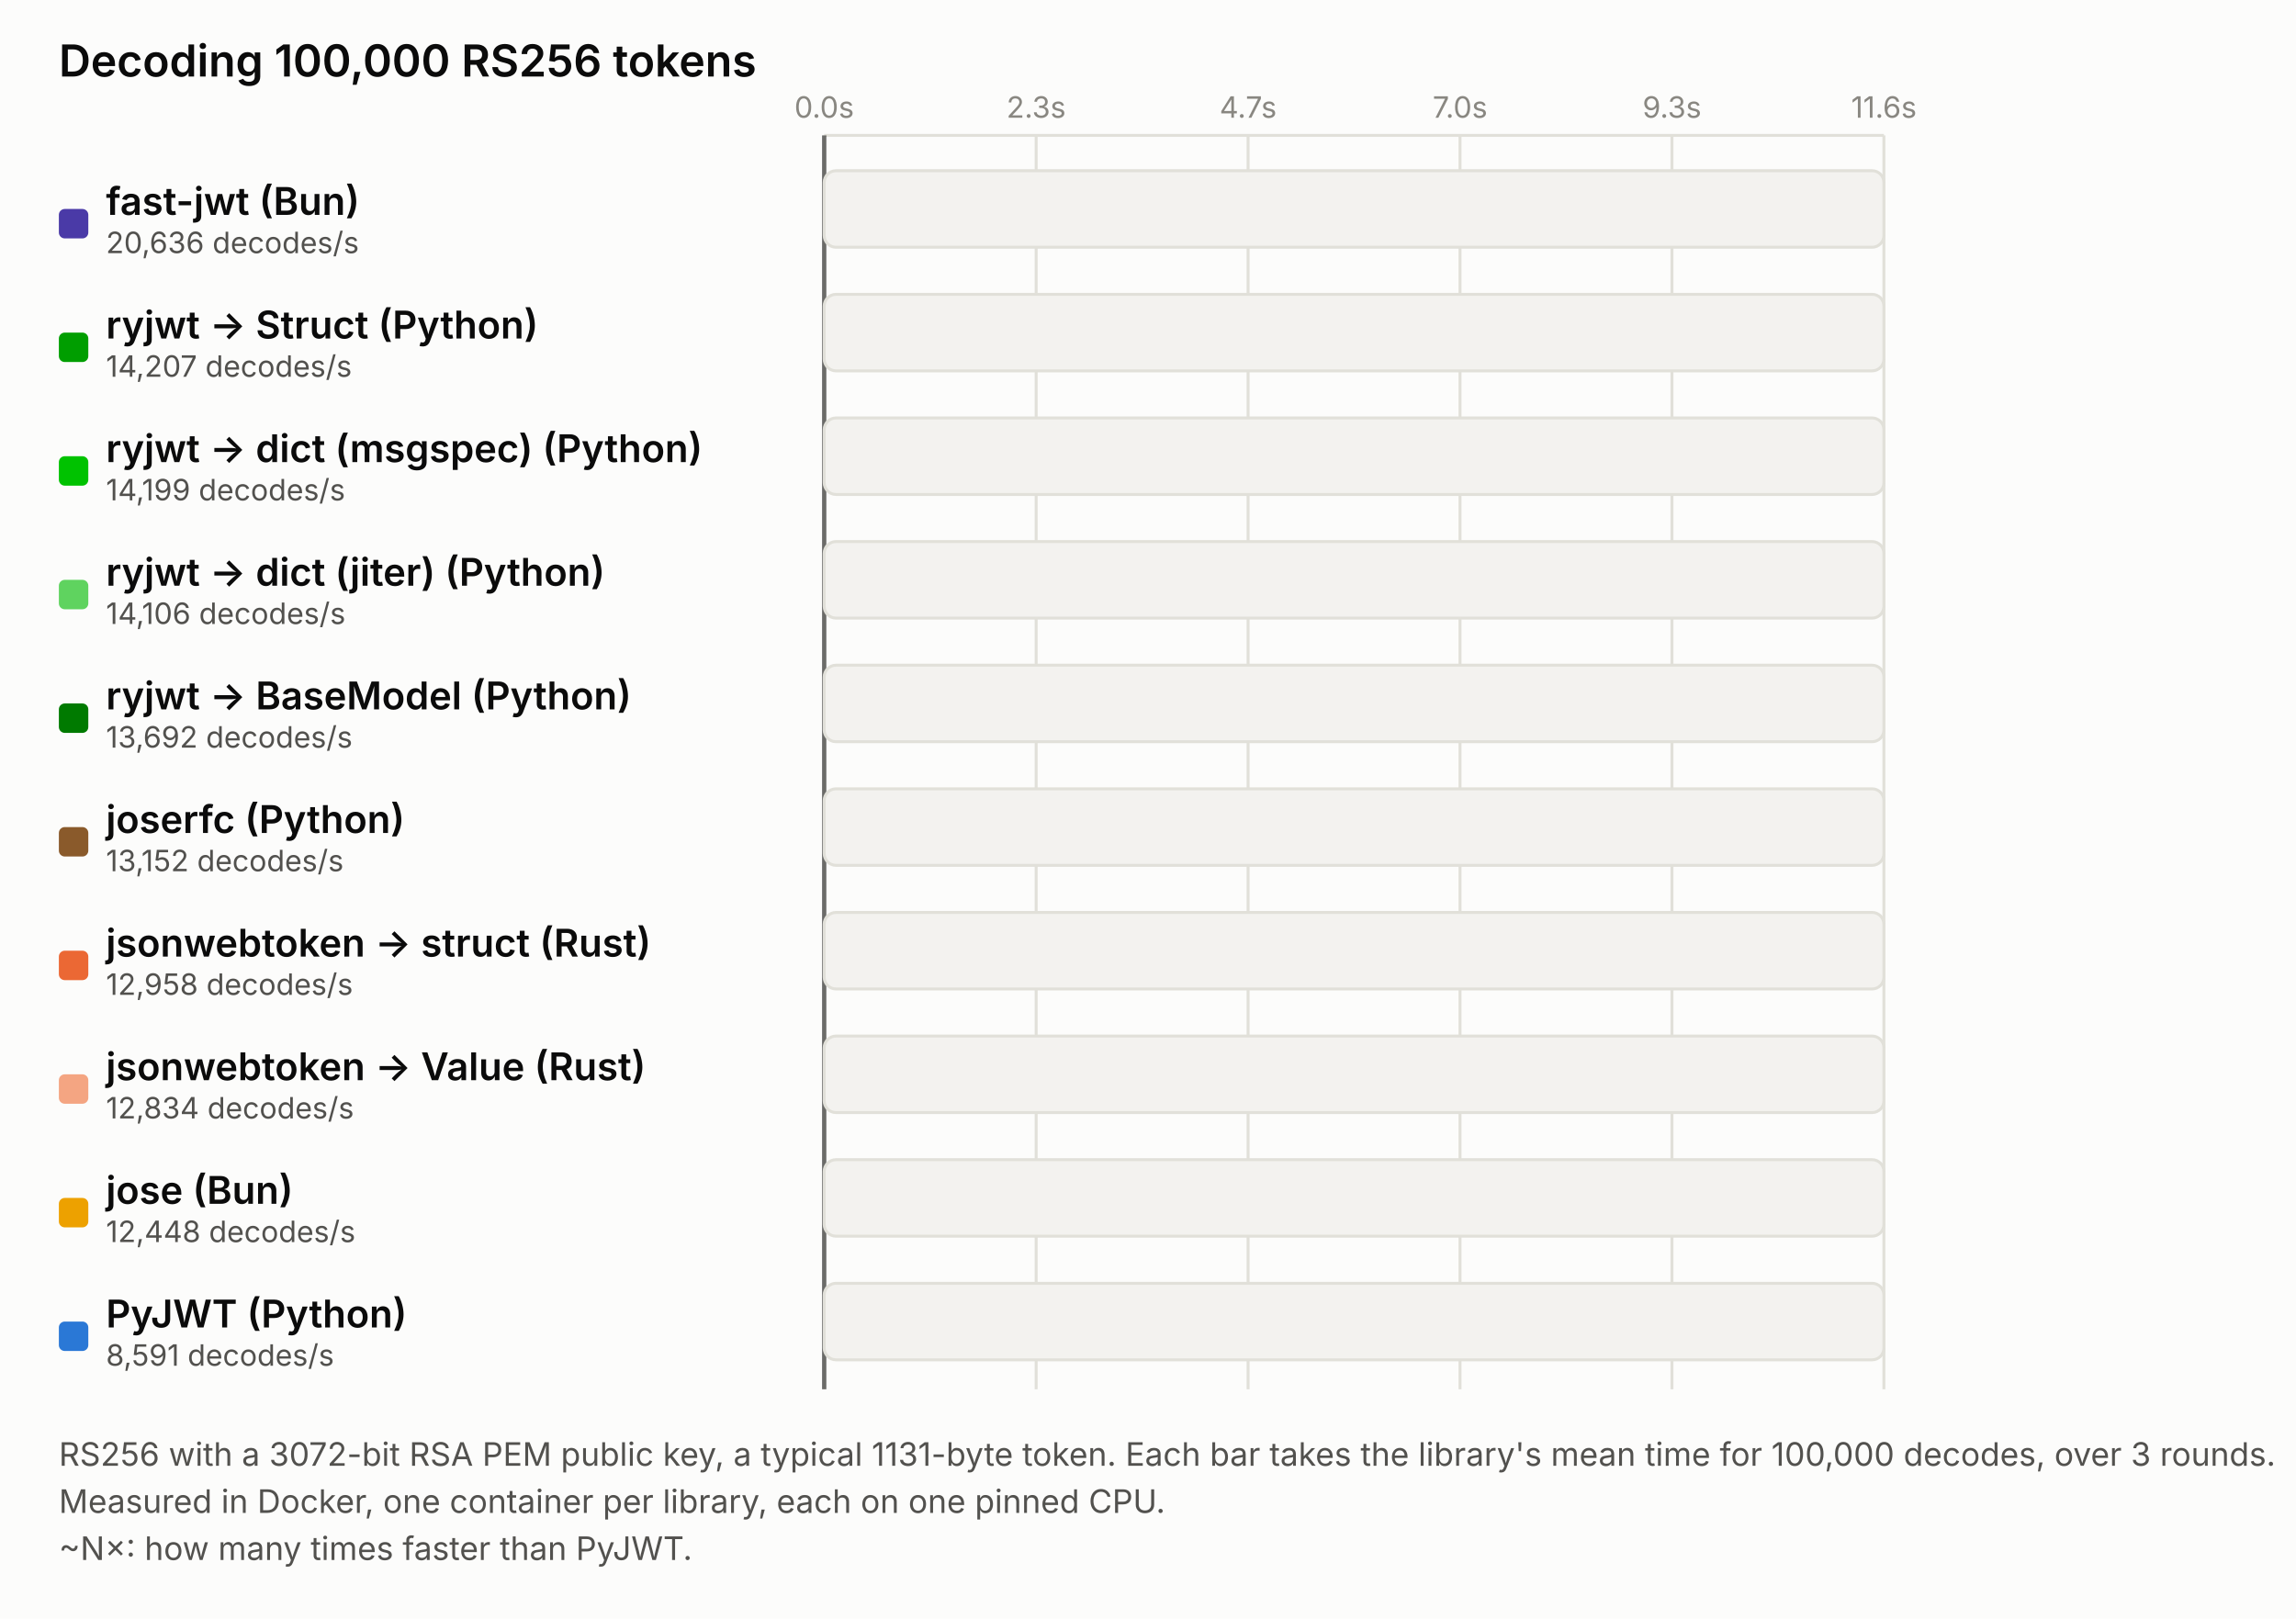
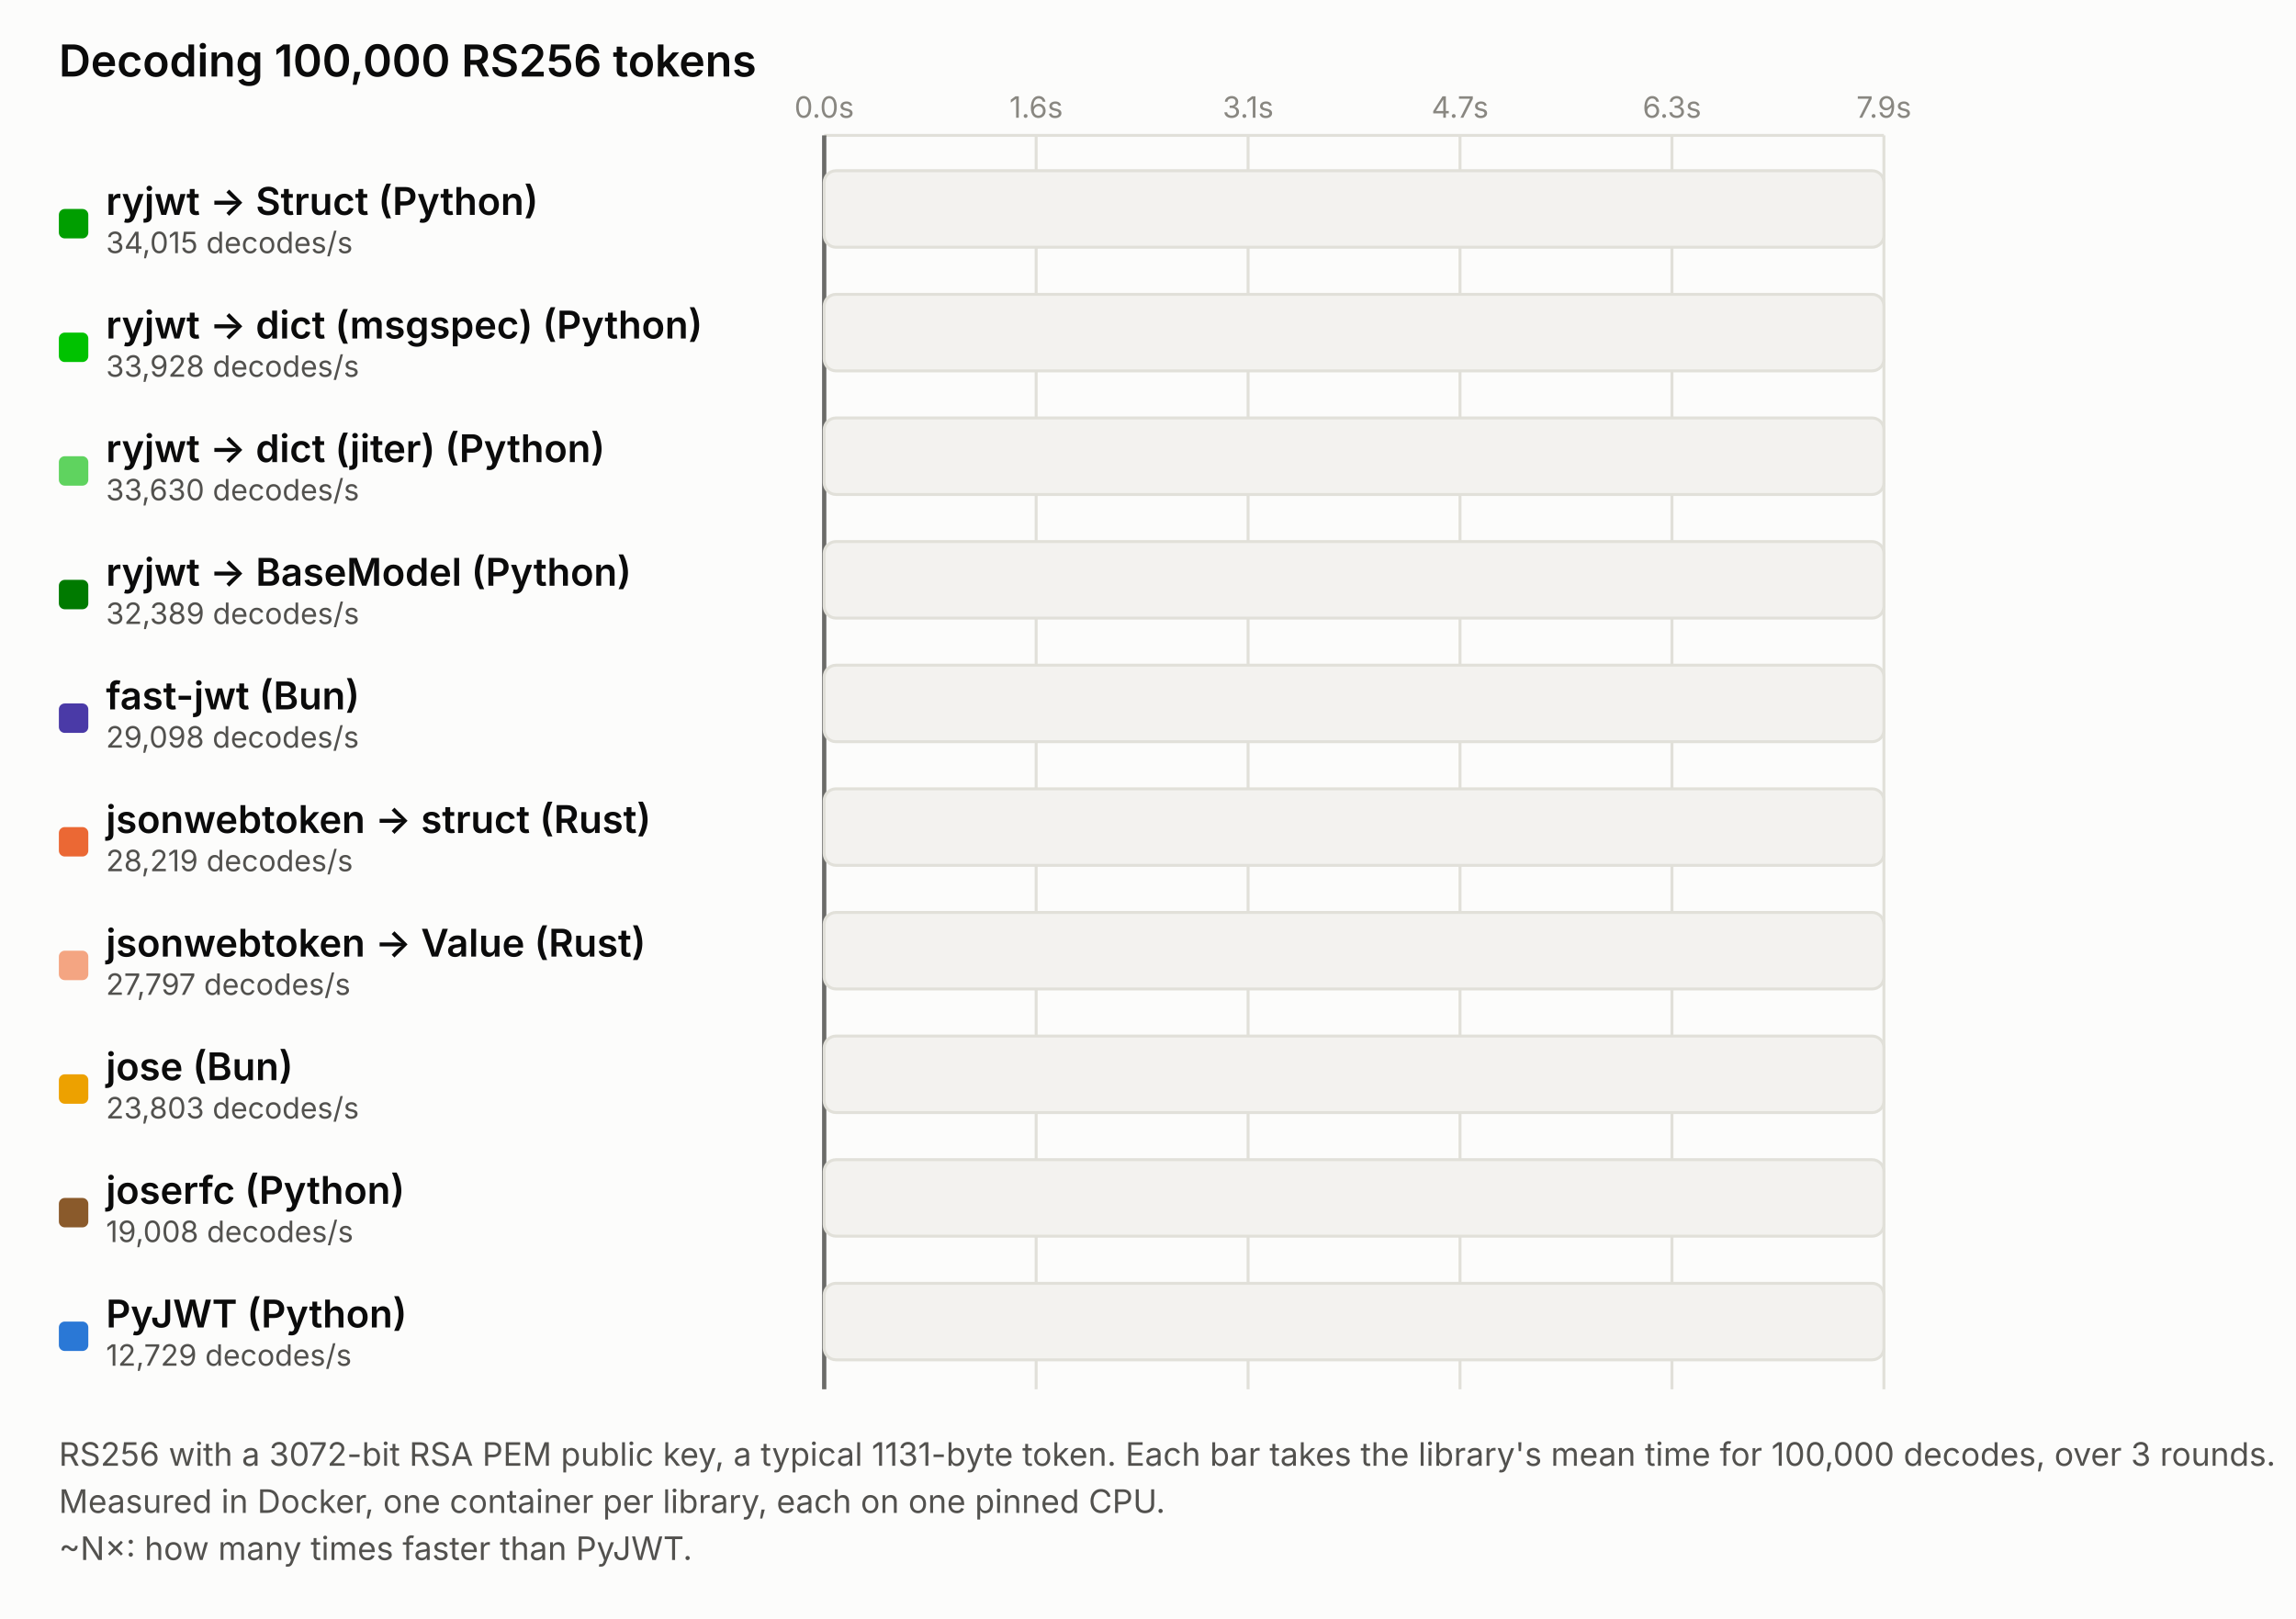
<svg xmlns="http://www.w3.org/2000/svg" width="780" height="550" viewBox="0 0 780 550">
  <style>
    text { font-family: system-ui, -apple-system, "Segoe UI", sans-serif; }
    .title { font-size: 15px; fill: #0b0b0b; font-weight: 600; }
    .tick { font-size: 10px; fill: #898781; }
    .name { font-size: 13px; fill: #0b0b0b; font-weight: 600; }
    .rate { font-size: 10px; fill: #52514e; }
    .caption { font-size: 11px; fill: #52514e; }
    .badge { font-size: 12px; font-weight: 700; }
    .speedup { font-size: 11px; font-weight: 600; fill: #52514e; }
    .track { fill: #f3f2ef; stroke: #e1e0d9; }
    .grid { stroke: #e1e0d9; stroke-width: 1; }
    .playhead { stroke: #0b0b0b; stroke-width: 1.5; opacity: 0.55; }

-     /* One 14.641s loop: the race runs for the first 79.509%
-        (11.641s, the slowest library's time), then every bar holds
+     /* One 10.856s loop: the race runs for the first 72.366%
+        (7.856s, the slowest library's time), then every bar holds
       for 3s, so the finish times can be read, before it restarts. */
-     #playhead { animation: playhead 14.641s linear infinite; }
-     #bar-fast-jwt { animation: fill-fast-jwt 14.641s linear infinite; }
-     #badge-fast-jwt { animation: show-fast-jwt 14.641s step-end infinite; }
-     @keyframes fill-fast-jwt { 0% { width: 0; } 33.099% { width: 360px; } 100% { width: 360px; } }
-     @keyframes show-fast-jwt { 0% { opacity: 0; } 33.099% { opacity: 1; } 100% { opacity: 1; } }
-     #bar-ryjwt-msgspec { animation: fill-ryjwt-msgspec 14.641s linear infinite; }
-     #badge-ryjwt-msgspec { animation: show-ryjwt-msgspec 14.641s step-end infinite; }
-     @keyframes fill-ryjwt-msgspec { 0% { width: 0; } 48.076% { width: 360px; } 100% { width: 360px; } }
-     @keyframes show-ryjwt-msgspec { 0% { opacity: 0; } 48.076% { opacity: 1; } 100% { opacity: 1; } }
-     #bar-ryjwt { animation: fill-ryjwt 14.641s linear infinite; }
-     #badge-ryjwt { animation: show-ryjwt 14.641s step-end infinite; }
-     @keyframes fill-ryjwt { 0% { width: 0; } 48.104% { width: 360px; } 100% { width: 360px; } }
-     @keyframes show-ryjwt { 0% { opacity: 0; } 48.104% { opacity: 1; } 100% { opacity: 1; } }
-     #bar-ryjwt-jiter { animation: fill-ryjwt-jiter 14.641s linear infinite; }
-     #badge-ryjwt-jiter { animation: show-ryjwt-jiter 14.641s step-end infinite; }
-     @keyframes fill-ryjwt-jiter { 0% { width: 0; } 48.423% { width: 360px; } 100% { width: 360px; } }
-     @keyframes show-ryjwt-jiter { 0% { opacity: 0; } 48.423% { opacity: 1; } 100% { opacity: 1; } }
-     #bar-ryjwt-pydantic { animation: fill-ryjwt-pydantic 14.641s linear infinite; }
-     #badge-ryjwt-pydantic { animation: show-ryjwt-pydantic 14.641s step-end infinite; }
-     @keyframes fill-ryjwt-pydantic { 0% { width: 0; } 49.885% { width: 360px; } 100% { width: 360px; } }
-     @keyframes show-ryjwt-pydantic { 0% { opacity: 0; } 49.885% { opacity: 1; } 100% { opacity: 1; } }
-     #bar-joserfc { animation: fill-joserfc 14.641s linear infinite; }
-     #badge-joserfc { animation: show-joserfc 14.641s step-end infinite; }
-     @keyframes fill-joserfc { 0% { width: 0; } 51.935% { width: 360px; } 100% { width: 360px; } }
-     @keyframes show-joserfc { 0% { opacity: 0; } 51.935% { opacity: 1; } 100% { opacity: 1; } }
-     #bar-jsonwebtoken-struct { animation: fill-jsonwebtoken-struct 14.641s linear infinite; }
-     #badge-jsonwebtoken-struct { animation: show-jsonwebtoken-struct 14.641s step-end infinite; }
-     @keyframes fill-jsonwebtoken-struct { 0% { width: 0; } 52.713% { width: 360px; } 100% { width: 360px; } }
-     @keyframes show-jsonwebtoken-struct { 0% { opacity: 0; } 52.713% { opacity: 1; } 100% { opacity: 1; } }
-     #bar-jsonwebtoken { animation: fill-jsonwebtoken 14.641s linear infinite; }
-     #badge-jsonwebtoken { animation: show-jsonwebtoken 14.641s step-end infinite; }
-     @keyframes fill-jsonwebtoken { 0% { width: 0; } 53.223% { width: 360px; } 100% { width: 360px; } }
-     @keyframes show-jsonwebtoken { 0% { opacity: 0; } 53.223% { opacity: 1; } 100% { opacity: 1; } }
-     #bar-jose { animation: fill-jose 14.641s linear infinite; }
-     #badge-jose { animation: show-jose 14.641s step-end infinite; }
-     @keyframes fill-jose { 0% { width: 0; } 54.872% { width: 360px; } 100% { width: 360px; } }
-     @keyframes show-jose { 0% { opacity: 0; } 54.872% { opacity: 1; } 100% { opacity: 1; } }
-     #bar-pyjwt { animation: fill-pyjwt 14.641s linear infinite; }
-     #badge-pyjwt { animation: show-pyjwt 14.641s step-end infinite; }
-     @keyframes fill-pyjwt { 0% { width: 0; } 79.509% { width: 360px; } 100% { width: 360px; } }
-     @keyframes show-pyjwt { 0% { opacity: 0; } 79.509% { opacity: 1; } 100% { opacity: 1; } }
+     #playhead { animation: playhead 10.856s linear infinite; }
+     #bar-ryjwt-msgspec { animation: fill-ryjwt-msgspec 10.856s linear infinite; }
+     #badge-ryjwt-msgspec { animation: show-ryjwt-msgspec 10.856s step-end infinite; }
+     @keyframes fill-ryjwt-msgspec { 0% { width: 0; } 27.079% { width: 360px; } 100% { width: 360px; } }
+     @keyframes show-ryjwt-msgspec { 0% { opacity: 0; } 27.079% { opacity: 1; } 100% { opacity: 1; } }
+     #bar-ryjwt { animation: fill-ryjwt 10.856s linear infinite; }
+     #badge-ryjwt { animation: show-ryjwt 10.856s step-end infinite; }
+     @keyframes fill-ryjwt { 0% { width: 0; } 27.150% { width: 360px; } 100% { width: 360px; } }
+     @keyframes show-ryjwt { 0% { opacity: 0; } 27.150% { opacity: 1; } 100% { opacity: 1; } }
+     #bar-ryjwt-jiter { animation: fill-ryjwt-jiter 10.856s linear infinite; }
+     #badge-ryjwt-jiter { animation: show-ryjwt-jiter 10.856s step-end infinite; }
+     @keyframes fill-ryjwt-jiter { 0% { width: 0; } 27.390% { width: 360px; } 100% { width: 360px; } }
+     @keyframes show-ryjwt-jiter { 0% { opacity: 0; } 27.390% { opacity: 1; } 100% { opacity: 1; } }
+     #bar-ryjwt-pydantic { animation: fill-ryjwt-pydantic 10.856s linear infinite; }
+     #badge-ryjwt-pydantic { animation: show-ryjwt-pydantic 10.856s step-end infinite; }
+     @keyframes fill-ryjwt-pydantic { 0% { width: 0; } 28.439% { width: 360px; } 100% { width: 360px; } }
+     @keyframes show-ryjwt-pydantic { 0% { opacity: 0; } 28.439% { opacity: 1; } 100% { opacity: 1; } }
+     #bar-fast-jwt { animation: fill-fast-jwt 10.856s linear infinite; }
+     #badge-fast-jwt { animation: show-fast-jwt 10.856s step-end infinite; }
+     @keyframes fill-fast-jwt { 0% { width: 0; } 31.656% { width: 360px; } 100% { width: 360px; } }
+     @keyframes show-fast-jwt { 0% { opacity: 0; } 31.656% { opacity: 1; } 100% { opacity: 1; } }
+     #bar-jsonwebtoken-struct { animation: fill-jsonwebtoken-struct 10.856s linear infinite; }
+     #badge-jsonwebtoken-struct { animation: show-jsonwebtoken-struct 10.856s step-end infinite; }
+     @keyframes fill-jsonwebtoken-struct { 0% { width: 0; } 32.642% { width: 360px; } 100% { width: 360px; } }
+     @keyframes show-jsonwebtoken-struct { 0% { opacity: 0; } 32.642% { opacity: 1; } 100% { opacity: 1; } }
+     #bar-jsonwebtoken { animation: fill-jsonwebtoken 10.856s linear infinite; }
+     #badge-jsonwebtoken { animation: show-jsonwebtoken 10.856s step-end infinite; }
+     @keyframes fill-jsonwebtoken { 0% { width: 0; } 33.137% { width: 360px; } 100% { width: 360px; } }
+     @keyframes show-jsonwebtoken { 0% { opacity: 0; } 33.137% { opacity: 1; } 100% { opacity: 1; } }
+     #bar-jose { animation: fill-jose 10.856s linear infinite; }
+     #badge-jose { animation: show-jose 10.856s step-end infinite; }
+     @keyframes fill-jose { 0% { width: 0; } 38.697% { width: 360px; } 100% { width: 360px; } }
+     @keyframes show-jose { 0% { opacity: 0; } 38.697% { opacity: 1; } 100% { opacity: 1; } }
+     #bar-joserfc { animation: fill-joserfc 10.856s linear infinite; }
+     #badge-joserfc { animation: show-joserfc 10.856s step-end infinite; }
+     @keyframes fill-joserfc { 0% { width: 0; } 48.459% { width: 360px; } 100% { width: 360px; } }
+     @keyframes show-joserfc { 0% { opacity: 0; } 48.459% { opacity: 1; } 100% { opacity: 1; } }
+     #bar-pyjwt { animation: fill-pyjwt 10.856s linear infinite; }
+     #badge-pyjwt { animation: show-pyjwt 10.856s step-end infinite; }
+     @keyframes fill-pyjwt { 0% { width: 0; } 72.366% { width: 360px; } 100% { width: 360px; } }
+     @keyframes show-pyjwt { 0% { opacity: 0; } 72.366% { opacity: 1; } 100% { opacity: 1; } }
    @keyframes playhead {
      0% { transform: translateX(0); }
-       79.509% { transform: translateX(360px); }
+       72.366% { transform: translateX(360px); }
      100% { transform: translateX(360px); }
    }
  </style>
  <rect width="780" height="550" fill="#fcfcfb" />
  <text x="20" y="26" class="title">Decoding 100,000 RS256 tokens</text>
  <g>
    <line x1="280" y1="46" x2="640" y2="46" class="grid" />
    <line x1="280.0" y1="46" x2="280.0" y2="472" class="grid" />
    <text x="280.0" y="40" class="tick" text-anchor="middle">0.0s</text>
    <line x1="352.0" y1="46" x2="352.0" y2="472" class="grid" />
-     <text x="352.0" y="40" class="tick" text-anchor="middle">2.3s</text>
+     <text x="352.0" y="40" class="tick" text-anchor="middle">1.6s</text>
    <line x1="424.0" y1="46" x2="424.0" y2="472" class="grid" />
-     <text x="424.0" y="40" class="tick" text-anchor="middle">4.7s</text>
+     <text x="424.0" y="40" class="tick" text-anchor="middle">3.1s</text>
    <line x1="496.0" y1="46" x2="496.0" y2="472" class="grid" />
-     <text x="496.0" y="40" class="tick" text-anchor="middle">7.0s</text>
+     <text x="496.0" y="40" class="tick" text-anchor="middle">4.7s</text>
    <line x1="568.0" y1="46" x2="568.0" y2="472" class="grid" />
-     <text x="568.0" y="40" class="tick" text-anchor="middle">9.3s</text>
+     <text x="568.0" y="40" class="tick" text-anchor="middle">6.3s</text>
    <line x1="640.0" y1="46" x2="640.0" y2="472" class="grid" />
-     <text x="640.0" y="40" class="tick" text-anchor="middle">11.6s</text>
+     <text x="640.0" y="40" class="tick" text-anchor="middle">7.9s</text>
    <g id="playhead">
      <line x1="280" y1="46" x2="280" y2="472" class="playhead" />
    </g>
  </g>
  <g>
    <rect x="280" y="58" width="360" height="26" rx="4" class="track" />
-     <rect id="bar-fast-jwt" x="280" y="58" width="0" height="26" rx="4" fill="#4a3aa7" />
-     <rect x="20" y="71.0" width="10" height="10" rx="2" fill="#4a3aa7" />
-     <text x="36" y="73.0" class="name">fast-jwt (Bun)</text>
-     <text x="36" y="86.0" class="rate">20,636 decodes/s</text>
-     <g id="badge-fast-jwt" opacity="0">
-       <text x="650" y="80.0" class="badge" fill="#4a3aa7">✓ 4.85s <tspan class="speedup">~2.4×</tspan>
+     <rect id="bar-ryjwt-msgspec" x="280" y="58" width="0" height="26" rx="4" fill="#009e00" />
+     <rect x="20" y="71.0" width="10" height="10" rx="2" fill="#009e00" />
+     <text x="36" y="73.0" class="name">ryjwt → Struct (Python)</text>
+     <text x="36" y="86.0" class="rate">34,015 decodes/s</text>
+     <g id="badge-ryjwt-msgspec" opacity="0">
+       <text x="650" y="80.0" class="badge" fill="#009e00">✓ 2.94s <tspan class="speedup">~2.7×</tspan>
      </text>
    </g>
  </g>
  <g>
    <rect x="280" y="100" width="360" height="26" rx="4" class="track" />
-     <rect id="bar-ryjwt-msgspec" x="280" y="100" width="0" height="26" rx="4" fill="#009e00" />
-     <rect x="20" y="113.0" width="10" height="10" rx="2" fill="#009e00" />
-     <text x="36" y="115.0" class="name">ryjwt → Struct (Python)</text>
-     <text x="36" y="128.0" class="rate">14,207 decodes/s</text>
-     <g id="badge-ryjwt-msgspec" opacity="0">
-       <text x="650" y="122.0" class="badge" fill="#009e00">✓ 7.04s <tspan class="speedup">~1.7×</tspan>
+     <rect id="bar-ryjwt" x="280" y="100" width="0" height="26" rx="4" fill="#00c200" />
+     <rect x="20" y="113.0" width="10" height="10" rx="2" fill="#00c200" />
+     <text x="36" y="115.0" class="name">ryjwt → dict (msgspec) (Python)</text>
+     <text x="36" y="128.0" class="rate">33,928 decodes/s</text>
+     <g id="badge-ryjwt" opacity="0">
+       <text x="650" y="122.0" class="badge" fill="#00c200">✓ 2.95s <tspan class="speedup">~2.7×</tspan>
      </text>
    </g>
  </g>
  <g>
    <rect x="280" y="142" width="360" height="26" rx="4" class="track" />
-     <rect id="bar-ryjwt" x="280" y="142" width="0" height="26" rx="4" fill="#00c200" />
-     <rect x="20" y="155.0" width="10" height="10" rx="2" fill="#00c200" />
-     <text x="36" y="157.0" class="name">ryjwt → dict (msgspec) (Python)</text>
-     <text x="36" y="170.0" class="rate">14,199 decodes/s</text>
-     <g id="badge-ryjwt" opacity="0">
-       <text x="650" y="164.0" class="badge" fill="#00c200">✓ 7.04s <tspan class="speedup">~1.7×</tspan>
+     <rect id="bar-ryjwt-jiter" x="280" y="142" width="0" height="26" rx="4" fill="#5fd35f" />
+     <rect x="20" y="155.0" width="10" height="10" rx="2" fill="#5fd35f" />
+     <text x="36" y="157.0" class="name">ryjwt → dict (jiter) (Python)</text>
+     <text x="36" y="170.0" class="rate">33,630 decodes/s</text>
+     <g id="badge-ryjwt-jiter" opacity="0">
+       <text x="650" y="164.0" class="badge" fill="#5fd35f">✓ 2.97s <tspan class="speedup">~2.6×</tspan>
      </text>
    </g>
  </g>
  <g>
    <rect x="280" y="184" width="360" height="26" rx="4" class="track" />
-     <rect id="bar-ryjwt-jiter" x="280" y="184" width="0" height="26" rx="4" fill="#5fd35f" />
-     <rect x="20" y="197.0" width="10" height="10" rx="2" fill="#5fd35f" />
-     <text x="36" y="199.0" class="name">ryjwt → dict (jiter) (Python)</text>
-     <text x="36" y="212.0" class="rate">14,106 decodes/s</text>
-     <g id="badge-ryjwt-jiter" opacity="0">
-       <text x="650" y="206.0" class="badge" fill="#5fd35f">✓ 7.09s <tspan class="speedup">~1.6×</tspan>
+     <rect id="bar-ryjwt-pydantic" x="280" y="184" width="0" height="26" rx="4" fill="#007a00" />
+     <rect x="20" y="197.0" width="10" height="10" rx="2" fill="#007a00" />
+     <text x="36" y="199.0" class="name">ryjwt → BaseModel (Python)</text>
+     <text x="36" y="212.0" class="rate">32,389 decodes/s</text>
+     <g id="badge-ryjwt-pydantic" opacity="0">
+       <text x="650" y="206.0" class="badge" fill="#007a00">✓ 3.09s <tspan class="speedup">~2.5×</tspan>
      </text>
    </g>
  </g>
  <g>
    <rect x="280" y="226" width="360" height="26" rx="4" class="track" />
-     <rect id="bar-ryjwt-pydantic" x="280" y="226" width="0" height="26" rx="4" fill="#007a00" />
-     <rect x="20" y="239.0" width="10" height="10" rx="2" fill="#007a00" />
-     <text x="36" y="241.0" class="name">ryjwt → BaseModel (Python)</text>
-     <text x="36" y="254.0" class="rate">13,692 decodes/s</text>
-     <g id="badge-ryjwt-pydantic" opacity="0">
-       <text x="650" y="248.0" class="badge" fill="#007a00">✓ 7.30s <tspan class="speedup">~1.6×</tspan>
+     <rect id="bar-fast-jwt" x="280" y="226" width="0" height="26" rx="4" fill="#4a3aa7" />
+     <rect x="20" y="239.0" width="10" height="10" rx="2" fill="#4a3aa7" />
+     <text x="36" y="241.0" class="name">fast-jwt (Bun)</text>
+     <text x="36" y="254.0" class="rate">29,098 decodes/s</text>
+     <g id="badge-fast-jwt" opacity="0">
+       <text x="650" y="248.0" class="badge" fill="#4a3aa7">✓ 3.44s <tspan class="speedup">~2.3×</tspan>
      </text>
    </g>
  </g>
  <g>
    <rect x="280" y="268" width="360" height="26" rx="4" class="track" />
-     <rect id="bar-joserfc" x="280" y="268" width="0" height="26" rx="4" fill="#8a5a2b" />
-     <rect x="20" y="281.0" width="10" height="10" rx="2" fill="#8a5a2b" />
-     <text x="36" y="283.0" class="name">joserfc (Python)</text>
-     <text x="36" y="296.0" class="rate">13,152 decodes/s</text>
-     <g id="badge-joserfc" opacity="0">
-       <text x="650" y="290.0" class="badge" fill="#8a5a2b">✓ 7.60s <tspan class="speedup">~1.5×</tspan>
+     <rect id="bar-jsonwebtoken-struct" x="280" y="268" width="0" height="26" rx="4" fill="#eb6834" />
+     <rect x="20" y="281.0" width="10" height="10" rx="2" fill="#eb6834" />
+     <text x="36" y="283.0" class="name">jsonwebtoken → struct (Rust)</text>
+     <text x="36" y="296.0" class="rate">28,219 decodes/s</text>
+     <g id="badge-jsonwebtoken-struct" opacity="0">
+       <text x="650" y="290.0" class="badge" fill="#eb6834">✓ 3.54s <tspan class="speedup">~2.2×</tspan>
      </text>
    </g>
  </g>
  <g>
    <rect x="280" y="310" width="360" height="26" rx="4" class="track" />
-     <rect id="bar-jsonwebtoken-struct" x="280" y="310" width="0" height="26" rx="4" fill="#eb6834" />
-     <rect x="20" y="323.0" width="10" height="10" rx="2" fill="#eb6834" />
-     <text x="36" y="325.0" class="name">jsonwebtoken → struct (Rust)</text>
-     <text x="36" y="338.0" class="rate">12,958 decodes/s</text>
-     <g id="badge-jsonwebtoken-struct" opacity="0">
-       <text x="650" y="332.0" class="badge" fill="#eb6834">✓ 7.72s <tspan class="speedup">~1.5×</tspan>
+     <rect id="bar-jsonwebtoken" x="280" y="310" width="0" height="26" rx="4" fill="#f4a582" />
+     <rect x="20" y="323.0" width="10" height="10" rx="2" fill="#f4a582" />
+     <text x="36" y="325.0" class="name">jsonwebtoken → Value (Rust)</text>
+     <text x="36" y="338.0" class="rate">27,797 decodes/s</text>
+     <g id="badge-jsonwebtoken" opacity="0">
+       <text x="650" y="332.0" class="badge" fill="#f4a582">✓ 3.60s <tspan class="speedup">~2.2×</tspan>
      </text>
    </g>
  </g>
  <g>
    <rect x="280" y="352" width="360" height="26" rx="4" class="track" />
-     <rect id="bar-jsonwebtoken" x="280" y="352" width="0" height="26" rx="4" fill="#f4a582" />
-     <rect x="20" y="365.0" width="10" height="10" rx="2" fill="#f4a582" />
-     <text x="36" y="367.0" class="name">jsonwebtoken → Value (Rust)</text>
-     <text x="36" y="380.0" class="rate">12,834 decodes/s</text>
-     <g id="badge-jsonwebtoken" opacity="0">
-       <text x="650" y="374.0" class="badge" fill="#f4a582">✓ 7.79s <tspan class="speedup">~1.5×</tspan>
+     <rect id="bar-jose" x="280" y="352" width="0" height="26" rx="4" fill="#eda100" />
+     <rect x="20" y="365.0" width="10" height="10" rx="2" fill="#eda100" />
+     <text x="36" y="367.0" class="name">jose (Bun)</text>
+     <text x="36" y="380.0" class="rate">23,803 decodes/s</text>
+     <g id="badge-jose" opacity="0">
+       <text x="650" y="374.0" class="badge" fill="#eda100">✓ 4.20s <tspan class="speedup">~1.9×</tspan>
      </text>
    </g>
  </g>
  <g>
    <rect x="280" y="394" width="360" height="26" rx="4" class="track" />
-     <rect id="bar-jose" x="280" y="394" width="0" height="26" rx="4" fill="#eda100" />
-     <rect x="20" y="407.0" width="10" height="10" rx="2" fill="#eda100" />
-     <text x="36" y="409.0" class="name">jose (Bun)</text>
-     <text x="36" y="422.0" class="rate">12,448 decodes/s</text>
-     <g id="badge-jose" opacity="0">
-       <text x="650" y="416.0" class="badge" fill="#eda100">✓ 8.03s <tspan class="speedup">~1.4×</tspan>
+     <rect id="bar-joserfc" x="280" y="394" width="0" height="26" rx="4" fill="#8a5a2b" />
+     <rect x="20" y="407.0" width="10" height="10" rx="2" fill="#8a5a2b" />
+     <text x="36" y="409.0" class="name">joserfc (Python)</text>
+     <text x="36" y="422.0" class="rate">19,008 decodes/s</text>
+     <g id="badge-joserfc" opacity="0">
+       <text x="650" y="416.0" class="badge" fill="#8a5a2b">✓ 5.26s <tspan class="speedup">~1.5×</tspan>
      </text>
    </g>
  </g>
  <g>
    <rect x="280" y="436" width="360" height="26" rx="4" class="track" />
    <rect id="bar-pyjwt" x="280" y="436" width="0" height="26" rx="4" fill="#2a78d6" />
    <rect x="20" y="449.0" width="10" height="10" rx="2" fill="#2a78d6" />
    <text x="36" y="451.0" class="name">PyJWT (Python)</text>
-     <text x="36" y="464.0" class="rate">8,591 decodes/s</text>
+     <text x="36" y="464.0" class="rate">12,729 decodes/s</text>
    <g id="badge-pyjwt" opacity="0">
-       <text x="650" y="458.0" class="badge" fill="#2a78d6">✓ 11.64s <tspan class="speedup" />
+       <text x="650" y="458.0" class="badge" fill="#2a78d6">✓ 7.86s <tspan class="speedup" />
      </text>
    </g>
  </g>
  <text x="20" y="498" class="caption">RS256 with a 3072-bit RSA PEM public key, a typical 1131-byte token. Each bar takes the library's mean time for 100,000 decodes, over 3 rounds.</text>
  <text x="20" y="514" class="caption">Measured in Docker, one container per library, each on one pinned CPU.</text>
  <text x="20" y="530" class="caption">~N×: how many times faster than PyJWT.</text>
</svg>
